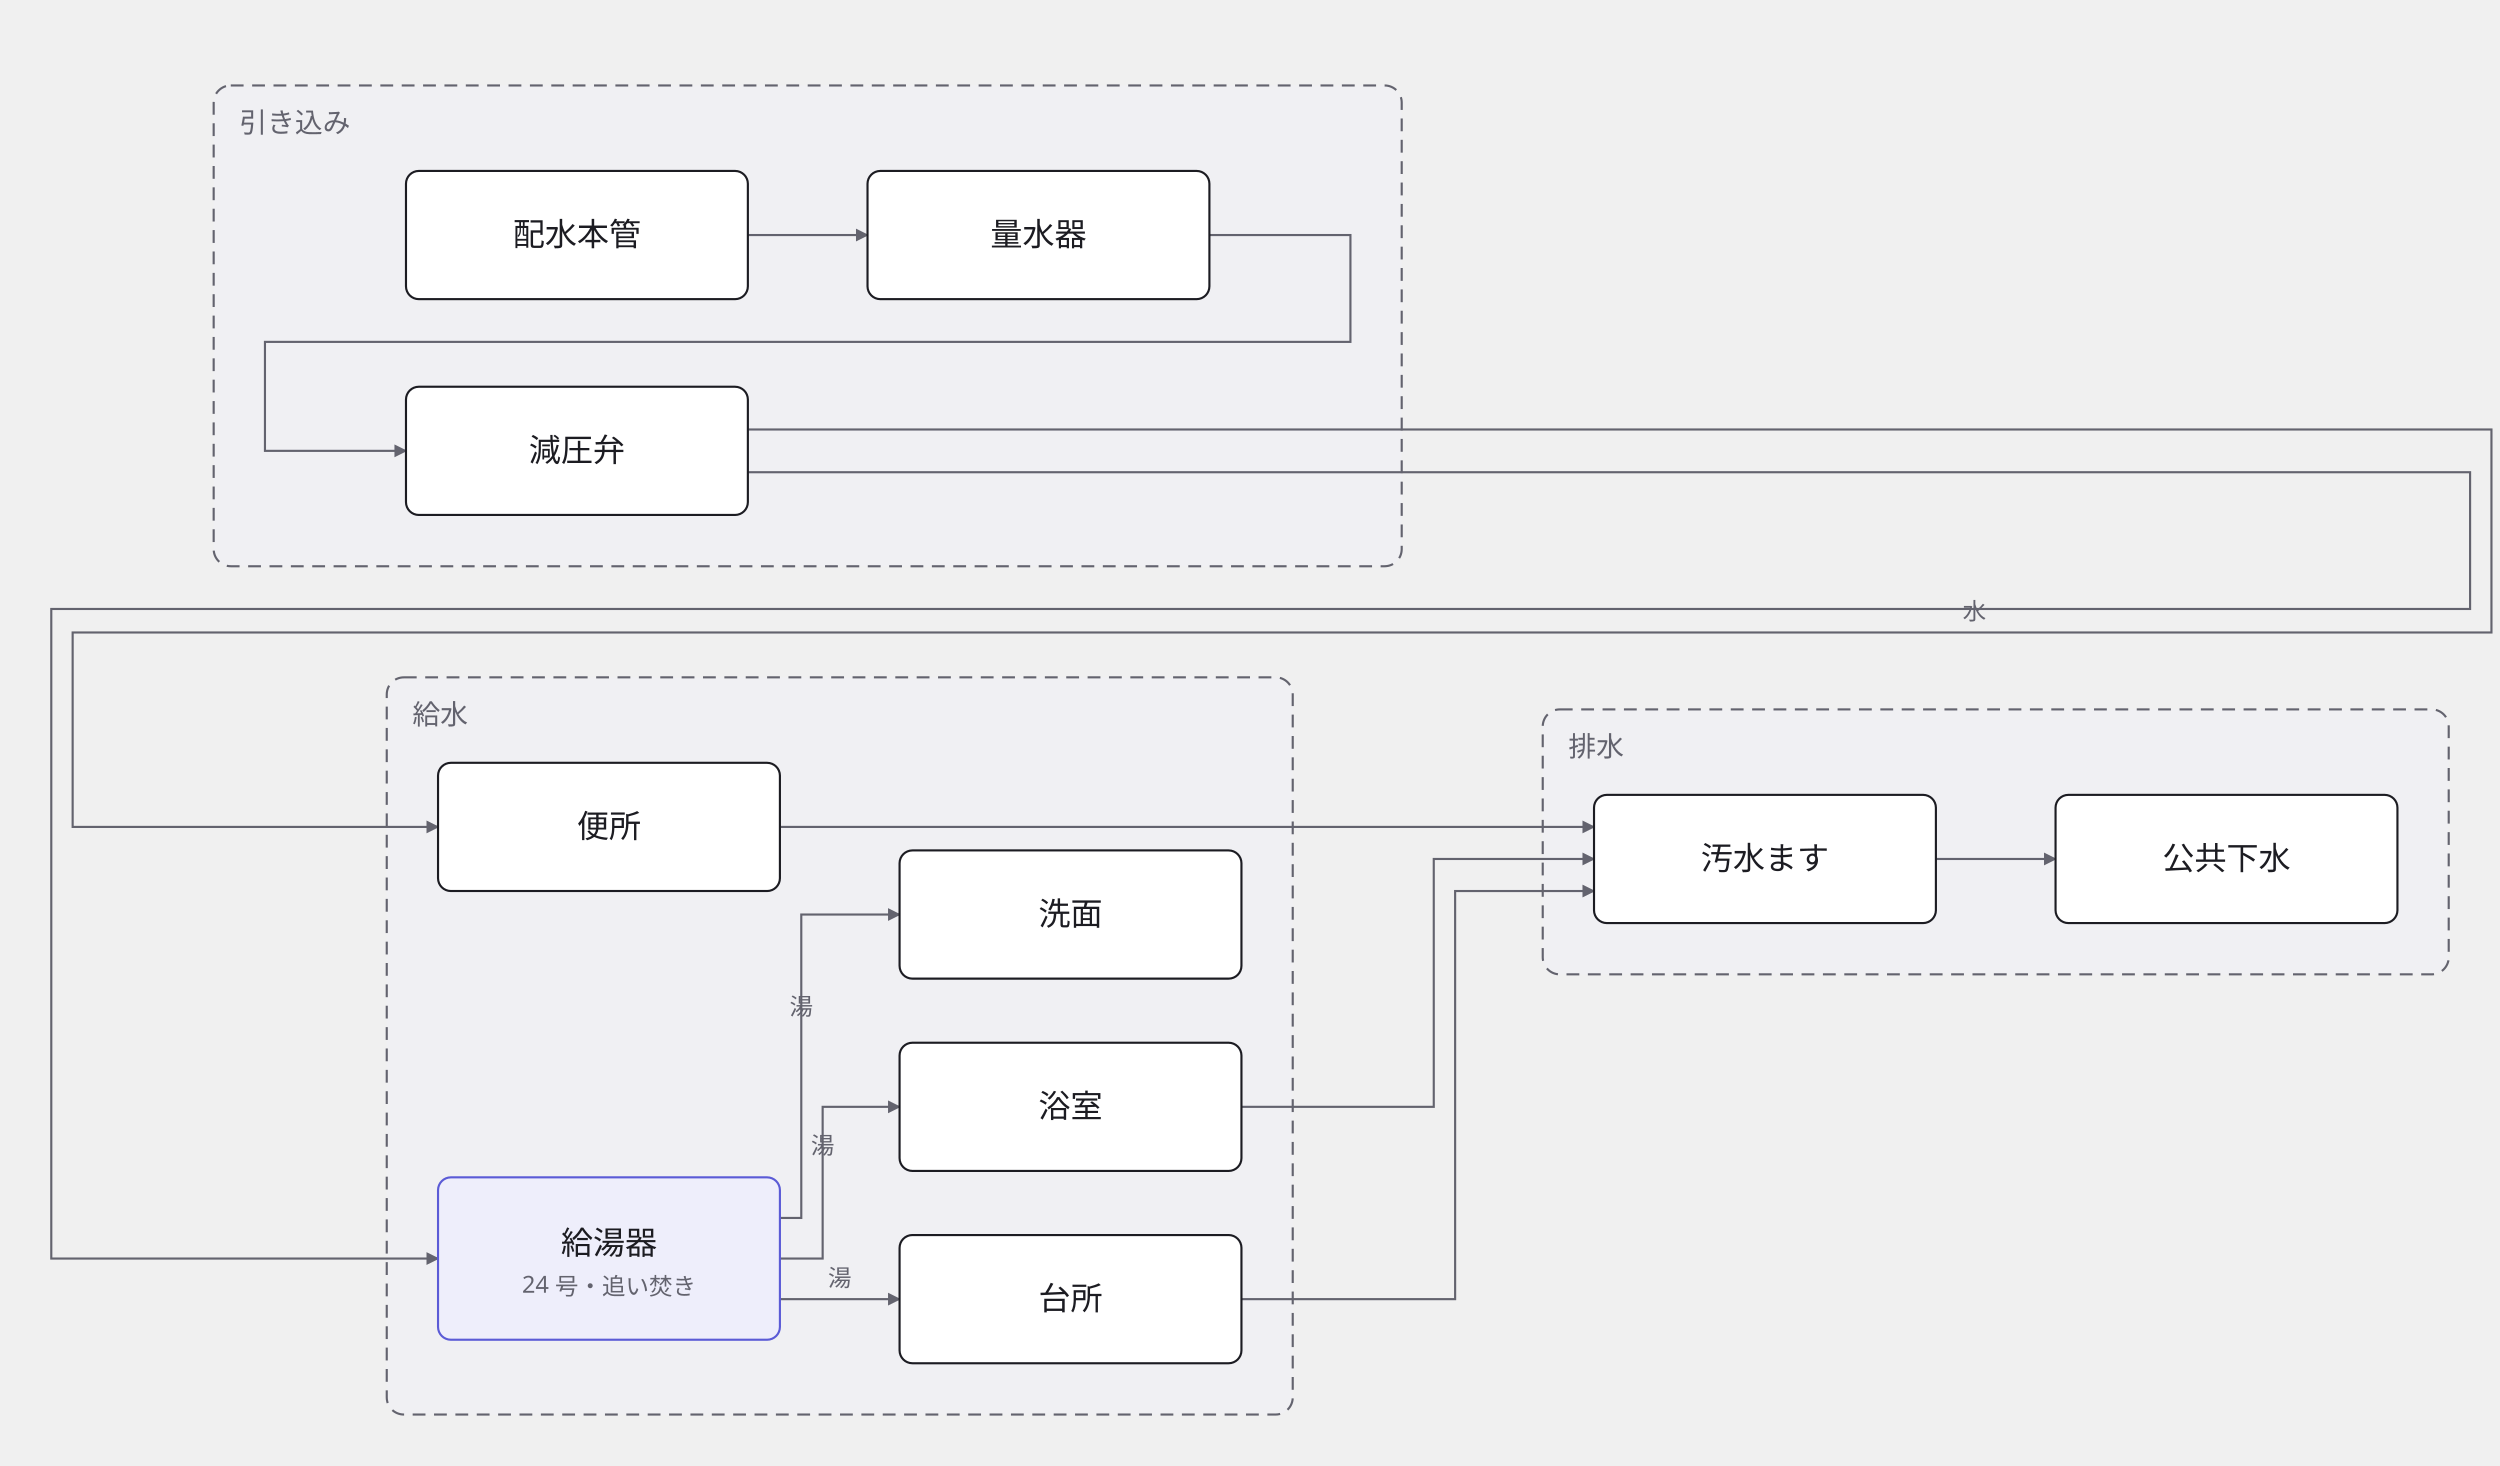
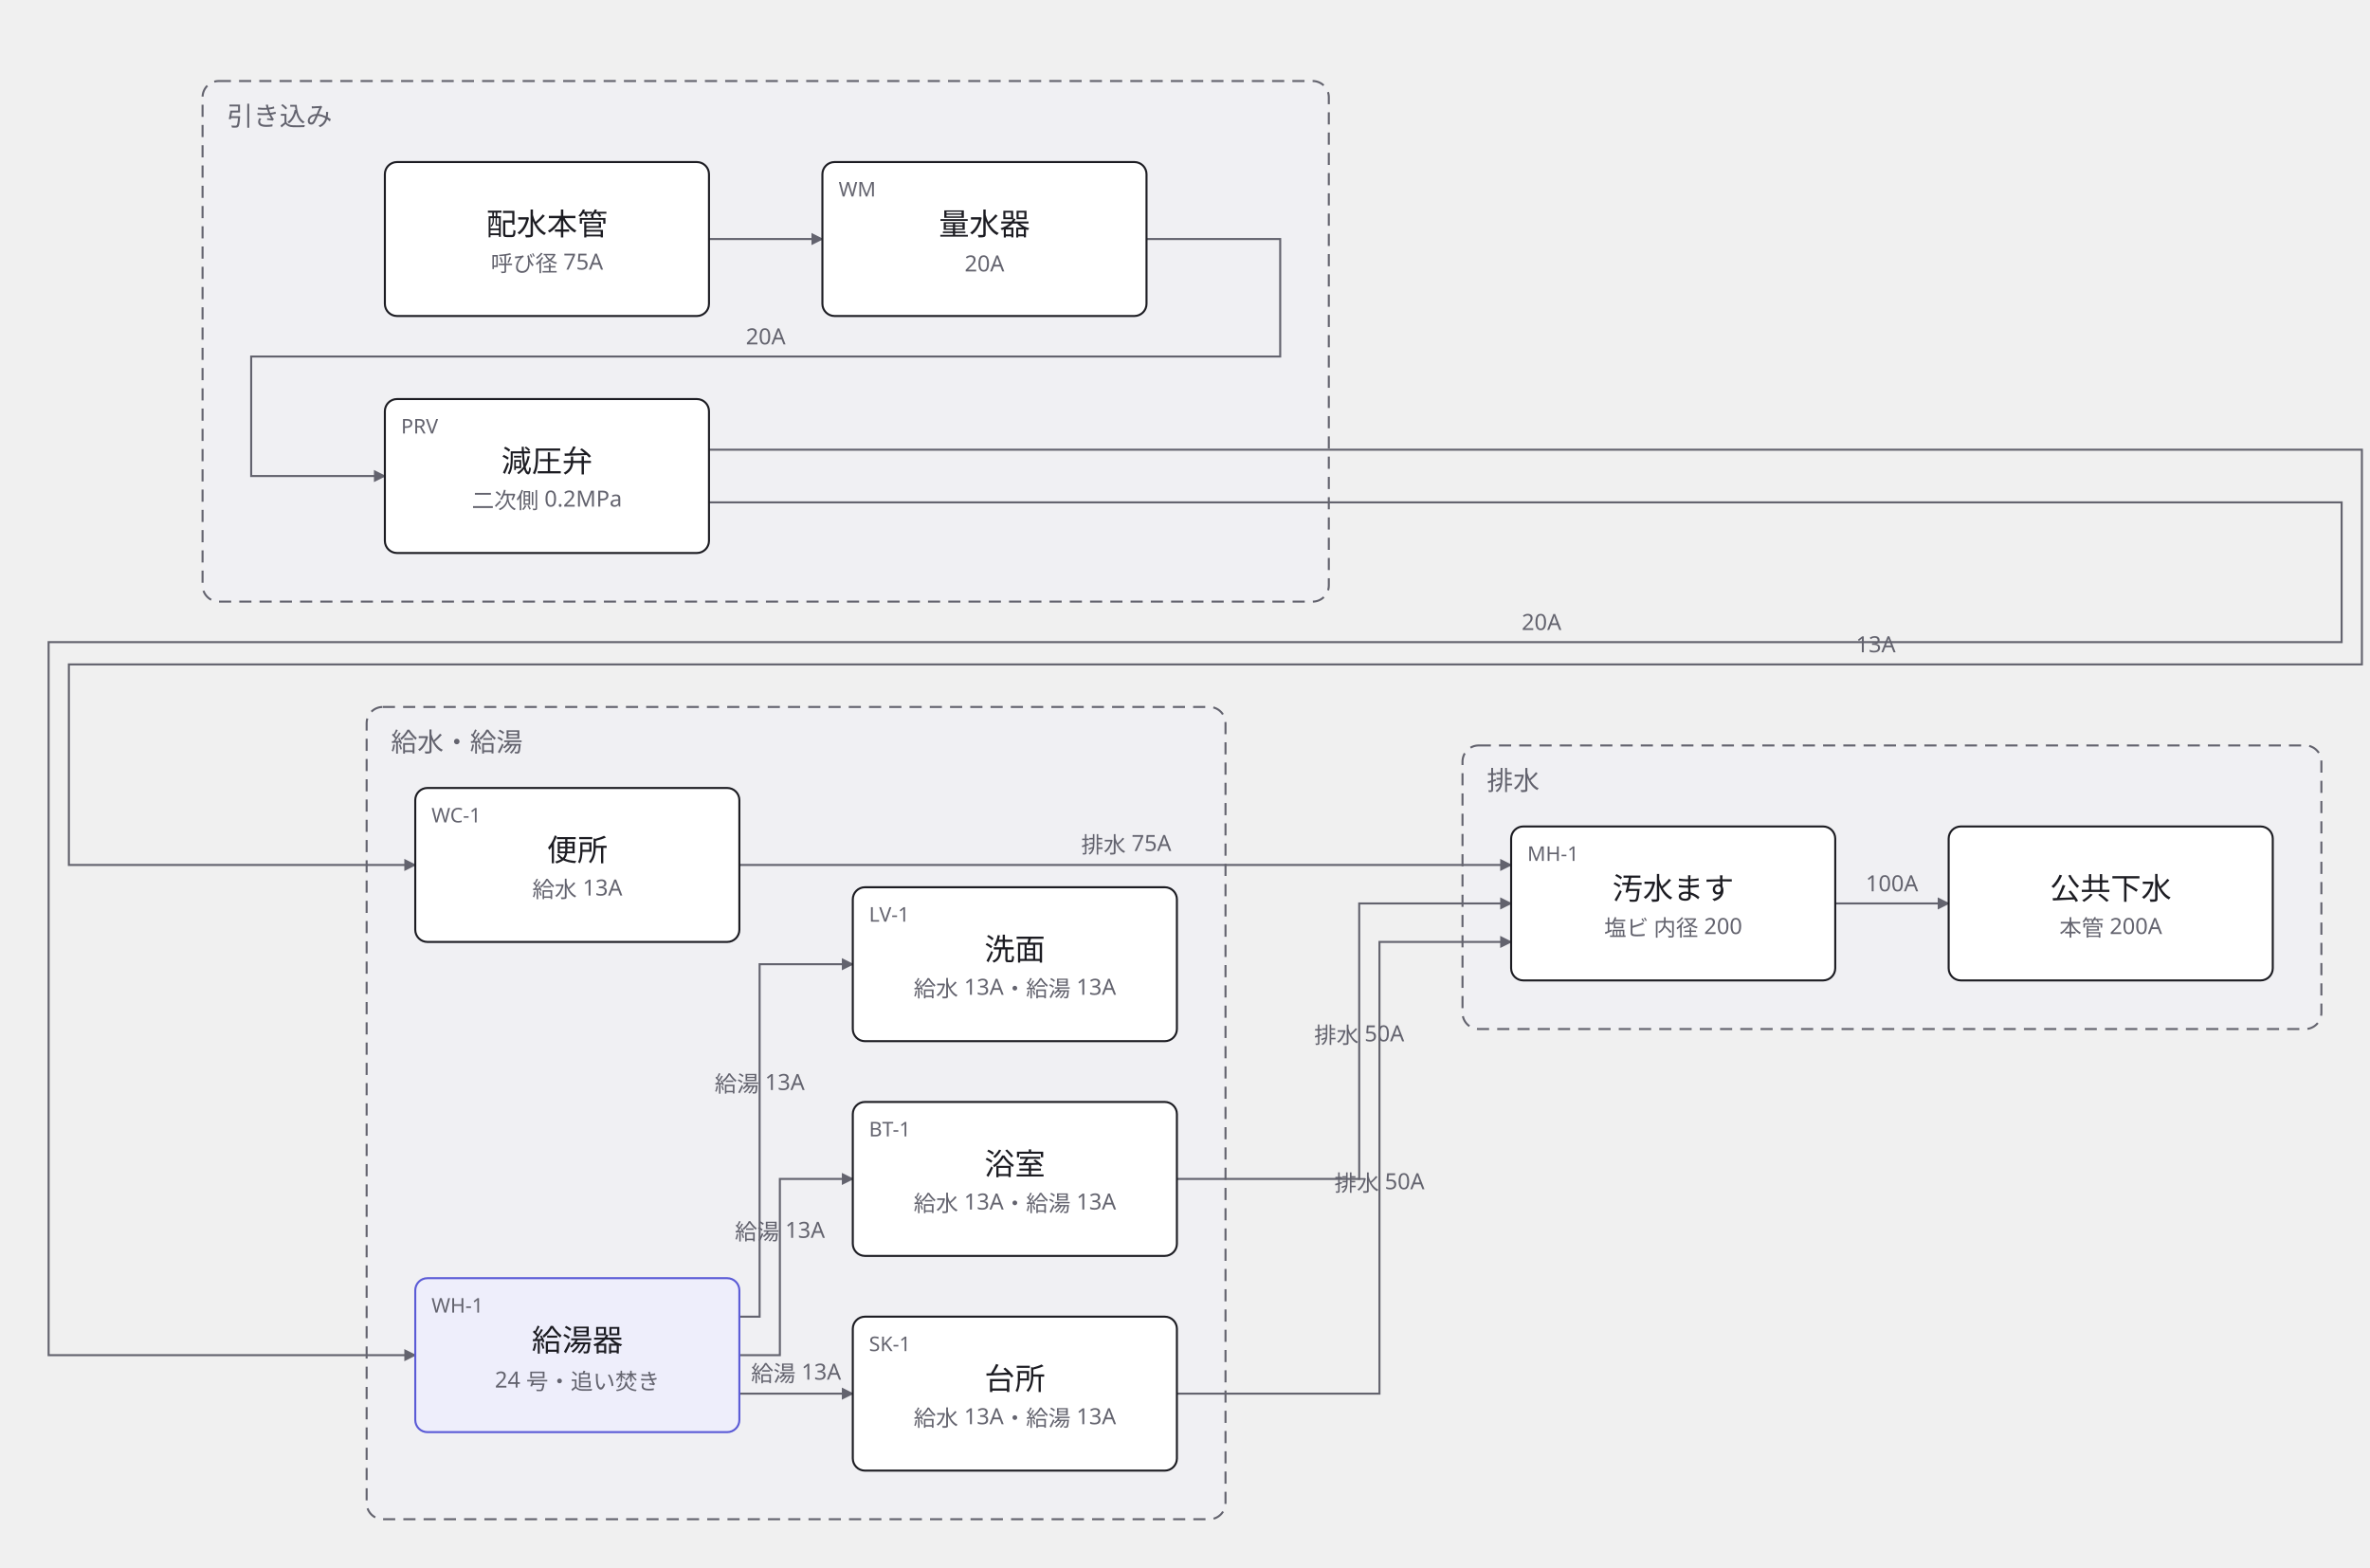
- <svg xmlns="http://www.w3.org/2000/svg" width="1170" height="686" viewBox="0 0 1170 686">
+ <svg xmlns="http://www.w3.org/2000/svg" width="1170" height="774" viewBox="0 0 1170 774">
  <defs>
    <marker id="arrow" viewBox="0 0 10 10" refX="9" refY="5" markerWidth="6" markerHeight="6" orient="auto">
      <path d="M 0 0 L 10 5 L 0 10 z" fill="#63636e" />
    </marker>
  </defs>
  <g data-group="hikikomi">
-     <rect x="100" y="40" width="556" height="225" rx="8" fill="#f0f0f3" stroke="#63636e" stroke-dasharray="6 4" />
+     <rect x="100" y="40" width="556" height="257" rx="8" fill="#f0f0f3" stroke="#63636e" stroke-dasharray="6 4" />
    <text x="112" y="62" font-family="sans-serif" font-size="13" fill="#63636e">引き込み</text>
  </g>
  <g data-group="kyusui">
-     <rect x="181" y="317" width="424" height="345" rx="8" fill="#f0f0f3" stroke="#63636e" stroke-dasharray="6 4" />
-     <text x="193" y="339" font-family="sans-serif" font-size="13" fill="#63636e">給水</text>
+     <rect x="181" y="349" width="424" height="401" rx="8" fill="#f0f0f3" stroke="#63636e" stroke-dasharray="6 4" />
+     <text x="193" y="371" font-family="sans-serif" font-size="13" fill="#63636e">給水・給湯</text>
  </g>
  <g data-group="haisui">
-     <rect x="722" y="332" width="424" height="124" rx="8" fill="#f0f0f3" stroke="#63636e" stroke-dasharray="6 4" />
-     <text x="734" y="354" font-family="sans-serif" font-size="13" fill="#63636e">排水</text>
+     <rect x="722" y="368" width="424" height="140" rx="8" fill="#f0f0f3" stroke="#63636e" stroke-dasharray="6 4" />
+     <text x="734" y="390" font-family="sans-serif" font-size="13" fill="#63636e">排水</text>
  </g>
  <g data-edge="honkan&gt;meter" data-pinned="false">
-     <path d="M 350 110 L 406 110" fill="none" stroke="#63636e" stroke-width="1" marker-end="url(#arrow)" />
+     <path d="M 350 118 L 406 118" fill="none" stroke="#63636e" stroke-width="1" marker-end="url(#arrow)" />
  </g>
  <g data-edge="meter&gt;genatsu" data-pinned="false">
-     <path d="M 566 110 L 632 110 L 632 160 L 124 160 L 124 211 L 190 211" fill="none" stroke="#63636e" stroke-width="1" marker-end="url(#arrow)" />
+     <path d="M 566 118 L 632 118 L 632 176 L 124 176 L 124 235 L 190 235" fill="none" stroke="#63636e" stroke-width="1" marker-end="url(#arrow)" />
+     <text x="378" y="170" text-anchor="middle" font-family="sans-serif" font-size="11" fill="#63636e">20A</text>
  </g>
  <g data-edge="genatsu&gt;kyuto" data-pinned="false">
-     <path d="M 350 221 L 1156 221 L 1156 285 L 24 285 L 24 589 L 205 589" fill="none" stroke="#63636e" stroke-width="1" marker-end="url(#arrow)" />
+     <path d="M 350 248 L 1156 248 L 1156 317 L 24 317 L 24 669 L 205 669" fill="none" stroke="#63636e" stroke-width="1" marker-end="url(#arrow)" />
+     <text x="761" y="311" text-anchor="middle" font-family="sans-serif" font-size="11" fill="#63636e">20A</text>
  </g>
  <g data-edge="genatsu&gt;toilet" data-pinned="false">
-     <path d="M 350 201 L 1166 201 L 1166 296 L 34 296 L 34 387 L 205 387" fill="none" stroke="#63636e" stroke-width="1" marker-end="url(#arrow)" />
-     <text x="924" y="290" text-anchor="middle" font-family="sans-serif" font-size="11" fill="#63636e">水</text>
+     <path d="M 350 222 L 1166 222 L 1166 328 L 34 328 L 34 427 L 205 427" fill="none" stroke="#63636e" stroke-width="1" marker-end="url(#arrow)" />
+     <text x="926" y="322" text-anchor="middle" font-family="sans-serif" font-size="11" fill="#63636e">13A</text>
  </g>
  <g data-edge="kyuto&gt;daidokoro" data-pinned="false">
-     <path d="M 365 608 L 421 608" fill="none" stroke="#63636e" stroke-width="1" marker-end="url(#arrow)" />
-     <text x="393" y="602" text-anchor="middle" font-family="sans-serif" font-size="11" fill="#63636e">湯</text>
+     <path d="M 365 688 L 421 688" fill="none" stroke="#63636e" stroke-width="1" marker-end="url(#arrow)" />
+     <text x="393" y="682" text-anchor="middle" font-family="sans-serif" font-size="11" fill="#63636e">給湯 13A</text>
  </g>
  <g data-edge="kyuto&gt;yokushitsu" data-pinned="false">
-     <path d="M 365 589 L 385 589 L 385 518 L 421 518" fill="none" stroke="#63636e" stroke-width="1" marker-end="url(#arrow)" />
-     <text x="385" y="540" text-anchor="middle" font-family="sans-serif" font-size="11" fill="#63636e">湯</text>
+     <path d="M 365 669 L 385 669 L 385 582 L 421 582" fill="none" stroke="#63636e" stroke-width="1" marker-end="url(#arrow)" />
+     <text x="385" y="612" text-anchor="middle" font-family="sans-serif" font-size="11" fill="#63636e">給湯 13A</text>
  </g>
  <g data-edge="kyuto&gt;senmen" data-pinned="false">
-     <path d="M 365 570 L 375 570 L 375 428 L 421 428" fill="none" stroke="#63636e" stroke-width="1" marker-end="url(#arrow)" />
-     <text x="375" y="475" text-anchor="middle" font-family="sans-serif" font-size="11" fill="#63636e">湯</text>
+     <path d="M 365 650 L 375 650 L 375 476 L 421 476" fill="none" stroke="#63636e" stroke-width="1" marker-end="url(#arrow)" />
+     <text x="375" y="539" text-anchor="middle" font-family="sans-serif" font-size="11" fill="#63636e">給湯 13A</text>
  </g>
  <g data-edge="daidokoro&gt;masu" data-pinned="false">
-     <path d="M 581 608 L 681 608 L 681 417 L 746 417" fill="none" stroke="#63636e" stroke-width="1" marker-end="url(#arrow)" />
+     <path d="M 581 688 L 681 688 L 681 465 L 746 465" fill="none" stroke="#63636e" stroke-width="1" marker-end="url(#arrow)" />
+     <text x="681" y="588" text-anchor="middle" font-family="sans-serif" font-size="11" fill="#63636e">排水 50A</text>
  </g>
  <g data-edge="yokushitsu&gt;masu" data-pinned="false">
-     <path d="M 581 518 L 671 518 L 671 402 L 746 402" fill="none" stroke="#63636e" stroke-width="1" marker-end="url(#arrow)" />
+     <path d="M 581 582 L 671 582 L 671 446 L 746 446" fill="none" stroke="#63636e" stroke-width="1" marker-end="url(#arrow)" />
+     <text x="671" y="515" text-anchor="middle" font-family="sans-serif" font-size="11" fill="#63636e">排水 50A</text>
  </g>
  <g data-edge="toilet&gt;masu" data-pinned="false">
-     <path d="M 365 387 L 746 387" fill="none" stroke="#63636e" stroke-width="1" marker-end="url(#arrow)" />
+     <path d="M 365 427 L 746 427" fill="none" stroke="#63636e" stroke-width="1" marker-end="url(#arrow)" />
+     <text x="556" y="421" text-anchor="middle" font-family="sans-serif" font-size="11" fill="#63636e">排水 75A</text>
  </g>
  <g data-edge="masu&gt;gesui" data-pinned="false">
-     <path d="M 906 402 L 962 402" fill="none" stroke="#63636e" stroke-width="1" marker-end="url(#arrow)" />
+     <path d="M 906 446 L 962 446" fill="none" stroke="#63636e" stroke-width="1" marker-end="url(#arrow)" />
+     <text x="934" y="440" text-anchor="middle" font-family="sans-serif" font-size="11" fill="#63636e">100A</text>
  </g>
  <g data-node="honkan" data-pinned="false" data-shape="rect">
-     <rect x="190" y="80" width="160" height="60" rx="6" fill="#ffffff" stroke="#1c1c22" stroke-width="1" />
-     <text x="270" y="115" text-anchor="middle" font-family="sans-serif" font-size="15" fill="#1c1c22">配水本管</text>
+     <rect x="190" y="80" width="160" height="76" rx="6" fill="#ffffff" stroke="#1c1c22" stroke-width="1" />
+     <text x="270" y="116" text-anchor="middle" font-family="sans-serif" font-size="15" fill="#1c1c22">配水本管</text>
+     <text x="270" y="134" text-anchor="middle" font-family="sans-serif" font-size="11" fill="#63636e">呼び径 75A</text>
  </g>
  <g data-node="meter" data-pinned="false" data-shape="rect">
-     <rect x="406" y="80" width="160" height="60" rx="6" fill="#ffffff" stroke="#1c1c22" stroke-width="1" />
-     <text x="486" y="115" text-anchor="middle" font-family="sans-serif" font-size="15" fill="#1c1c22">量水器</text>
+     <rect x="406" y="80" width="160" height="76" rx="6" fill="#ffffff" stroke="#1c1c22" stroke-width="1" />
+     <text x="414" y="97" font-family="sans-serif" font-size="10" fill="#63636e">WM</text>
+     <text x="486" y="116" text-anchor="middle" font-family="sans-serif" font-size="15" fill="#1c1c22">量水器</text>
+     <text x="486" y="134" text-anchor="middle" font-family="sans-serif" font-size="11" fill="#63636e">20A</text>
  </g>
  <g data-node="genatsu" data-pinned="false" data-shape="rect">
-     <rect x="190" y="181" width="160" height="60" rx="6" fill="#ffffff" stroke="#1c1c22" stroke-width="1" />
-     <text x="270" y="216" text-anchor="middle" font-family="sans-serif" font-size="15" fill="#1c1c22">減圧弁</text>
+     <rect x="190" y="197" width="160" height="76" rx="6" fill="#ffffff" stroke="#1c1c22" stroke-width="1" />
+     <text x="198" y="214" font-family="sans-serif" font-size="10" fill="#63636e">PRV</text>
+     <text x="270" y="233" text-anchor="middle" font-family="sans-serif" font-size="15" fill="#1c1c22">減圧弁</text>
+     <text x="270" y="251" text-anchor="middle" font-family="sans-serif" font-size="11" fill="#63636e">二次側 0.2MPa</text>
  </g>
  <g data-node="kyuto" data-pinned="false" data-appearance="primary" data-shape="rect">
-     <rect x="205" y="551" width="160" height="76" rx="6" fill="#eeeefb" stroke="#5b5bd6" stroke-width="1" />
-     <text x="285" y="587" text-anchor="middle" font-family="sans-serif" font-size="15" fill="#1c1c22">給湯器</text>
-     <text x="285" y="605" text-anchor="middle" font-family="sans-serif" font-size="11" fill="#63636e">24 号・追い焚き</text>
+     <rect x="205" y="631" width="160" height="76" rx="6" fill="#eeeefb" stroke="#5b5bd6" stroke-width="1" />
+     <text x="213" y="648" font-family="sans-serif" font-size="10" fill="#63636e">WH-1</text>
+     <text x="285" y="667" text-anchor="middle" font-family="sans-serif" font-size="15" fill="#1c1c22">給湯器</text>
+     <text x="285" y="685" text-anchor="middle" font-family="sans-serif" font-size="11" fill="#63636e">24 号・追い焚き</text>
  </g>
  <g data-node="daidokoro" data-pinned="false" data-shape="rect">
-     <rect x="421" y="578" width="160" height="60" rx="6" fill="#ffffff" stroke="#1c1c22" stroke-width="1" />
-     <text x="501" y="613" text-anchor="middle" font-family="sans-serif" font-size="15" fill="#1c1c22">台所</text>
+     <rect x="421" y="650" width="160" height="76" rx="6" fill="#ffffff" stroke="#1c1c22" stroke-width="1" />
+     <text x="429" y="667" font-family="sans-serif" font-size="10" fill="#63636e">SK-1</text>
+     <text x="501" y="686" text-anchor="middle" font-family="sans-serif" font-size="15" fill="#1c1c22">台所</text>
+     <text x="501" y="704" text-anchor="middle" font-family="sans-serif" font-size="11" fill="#63636e">給水 13A・給湯 13A</text>
  </g>
  <g data-node="yokushitsu" data-pinned="false" data-shape="rect">
-     <rect x="421" y="488" width="160" height="60" rx="6" fill="#ffffff" stroke="#1c1c22" stroke-width="1" />
-     <text x="501" y="523" text-anchor="middle" font-family="sans-serif" font-size="15" fill="#1c1c22">浴室</text>
+     <rect x="421" y="544" width="160" height="76" rx="6" fill="#ffffff" stroke="#1c1c22" stroke-width="1" />
+     <text x="429" y="561" font-family="sans-serif" font-size="10" fill="#63636e">BT-1</text>
+     <text x="501" y="580" text-anchor="middle" font-family="sans-serif" font-size="15" fill="#1c1c22">浴室</text>
+     <text x="501" y="598" text-anchor="middle" font-family="sans-serif" font-size="11" fill="#63636e">給水 13A・給湯 13A</text>
  </g>
  <g data-node="senmen" data-pinned="false" data-shape="rect">
-     <rect x="421" y="398" width="160" height="60" rx="6" fill="#ffffff" stroke="#1c1c22" stroke-width="1" />
-     <text x="501" y="433" text-anchor="middle" font-family="sans-serif" font-size="15" fill="#1c1c22">洗面</text>
+     <rect x="421" y="438" width="160" height="76" rx="6" fill="#ffffff" stroke="#1c1c22" stroke-width="1" />
+     <text x="429" y="455" font-family="sans-serif" font-size="10" fill="#63636e">LV-1</text>
+     <text x="501" y="474" text-anchor="middle" font-family="sans-serif" font-size="15" fill="#1c1c22">洗面</text>
+     <text x="501" y="492" text-anchor="middle" font-family="sans-serif" font-size="11" fill="#63636e">給水 13A・給湯 13A</text>
  </g>
  <g data-node="toilet" data-pinned="false" data-shape="rect">
-     <rect x="205" y="357" width="160" height="60" rx="6" fill="#ffffff" stroke="#1c1c22" stroke-width="1" />
-     <text x="285" y="392" text-anchor="middle" font-family="sans-serif" font-size="15" fill="#1c1c22">便所</text>
+     <rect x="205" y="389" width="160" height="76" rx="6" fill="#ffffff" stroke="#1c1c22" stroke-width="1" />
+     <text x="213" y="406" font-family="sans-serif" font-size="10" fill="#63636e">WC-1</text>
+     <text x="285" y="425" text-anchor="middle" font-family="sans-serif" font-size="15" fill="#1c1c22">便所</text>
+     <text x="285" y="443" text-anchor="middle" font-family="sans-serif" font-size="11" fill="#63636e">給水 13A</text>
  </g>
  <g data-node="masu" data-pinned="false" data-shape="rect">
-     <rect x="746" y="372" width="160" height="60" rx="6" fill="#ffffff" stroke="#1c1c22" stroke-width="1" />
-     <text x="826" y="407" text-anchor="middle" font-family="sans-serif" font-size="15" fill="#1c1c22">汚水ます</text>
+     <rect x="746" y="408" width="160" height="76" rx="6" fill="#ffffff" stroke="#1c1c22" stroke-width="1" />
+     <text x="754" y="425" font-family="sans-serif" font-size="10" fill="#63636e">MH-1</text>
+     <text x="826" y="444" text-anchor="middle" font-family="sans-serif" font-size="15" fill="#1c1c22">汚水ます</text>
+     <text x="826" y="462" text-anchor="middle" font-family="sans-serif" font-size="11" fill="#63636e">塩ビ 内径 200</text>
  </g>
  <g data-node="gesui" data-pinned="false" data-shape="rect">
-     <rect x="962" y="372" width="160" height="60" rx="6" fill="#ffffff" stroke="#1c1c22" stroke-width="1" />
-     <text x="1042" y="407" text-anchor="middle" font-family="sans-serif" font-size="15" fill="#1c1c22">公共下水</text>
+     <rect x="962" y="408" width="160" height="76" rx="6" fill="#ffffff" stroke="#1c1c22" stroke-width="1" />
+     <text x="1042" y="444" text-anchor="middle" font-family="sans-serif" font-size="15" fill="#1c1c22">公共下水</text>
+     <text x="1042" y="462" text-anchor="middle" font-family="sans-serif" font-size="11" fill="#63636e">本管 200A</text>
  </g>
</svg>
